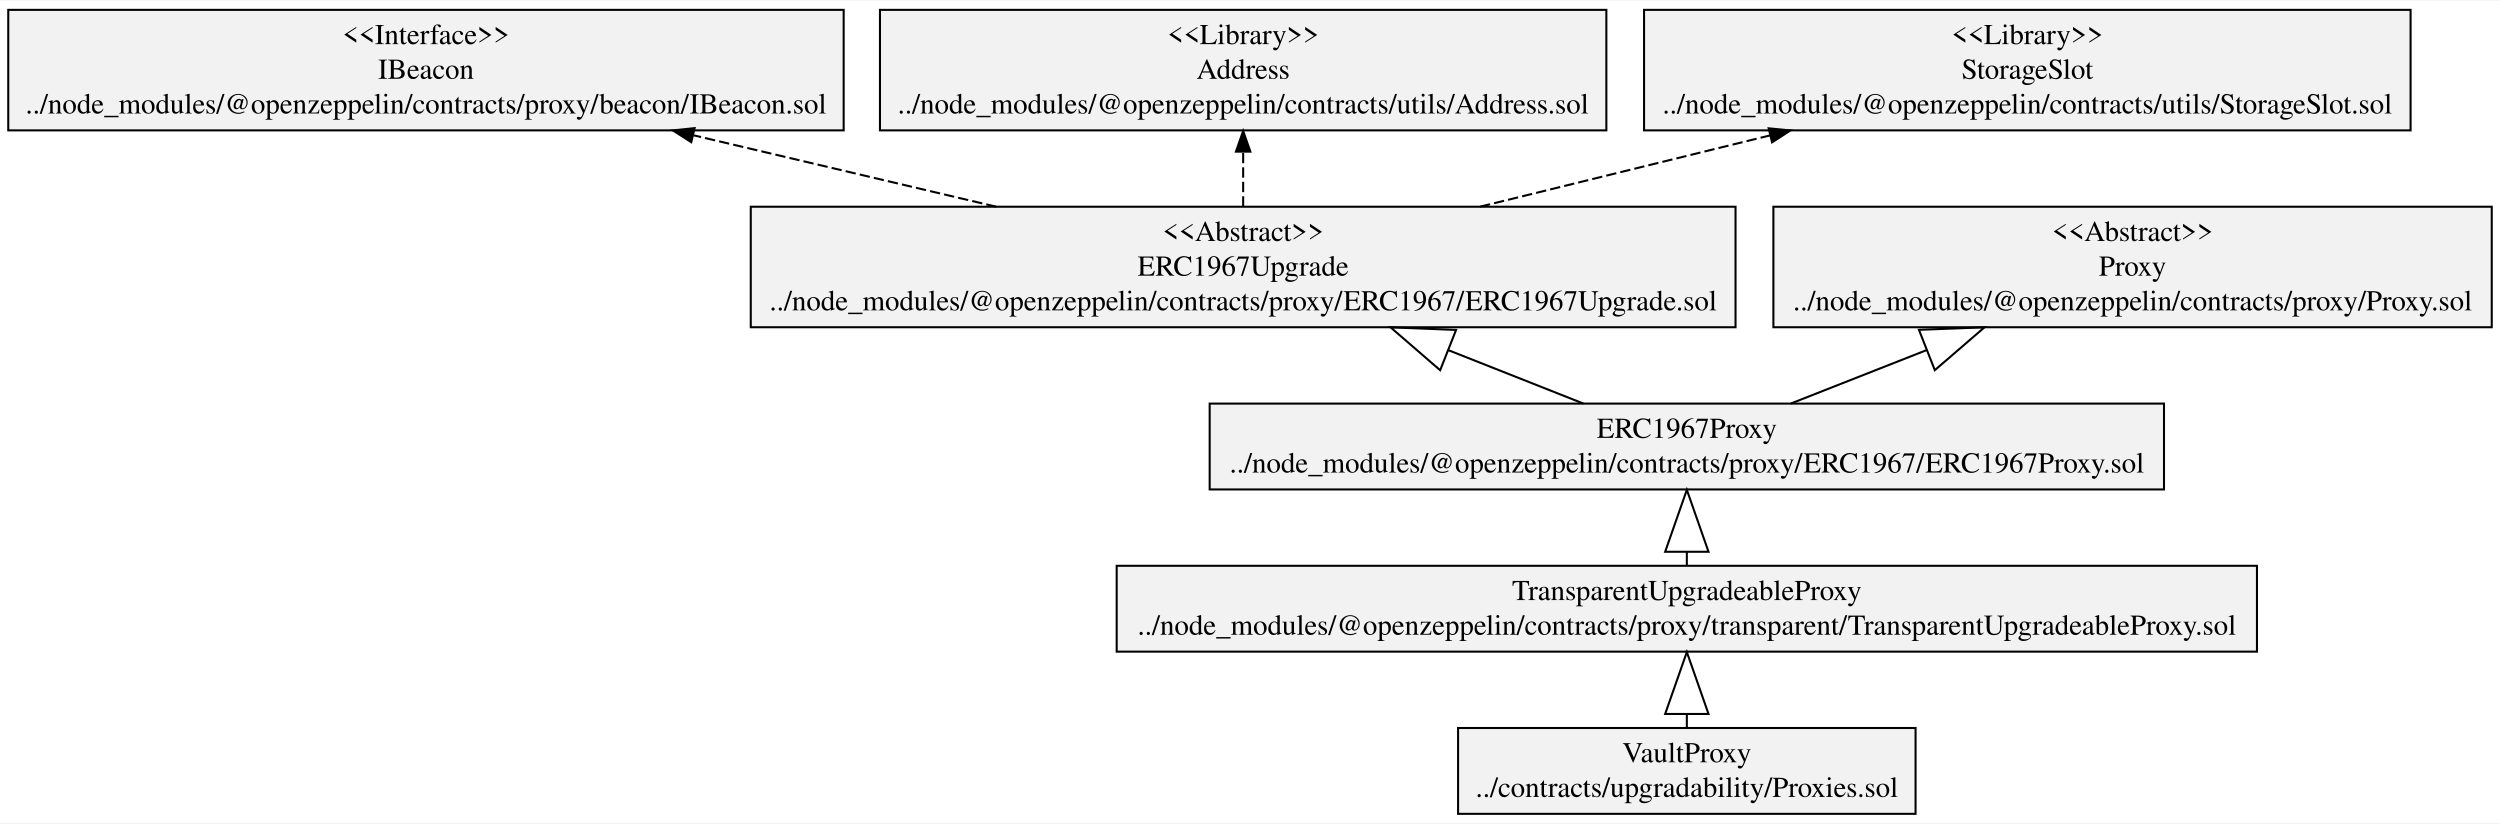
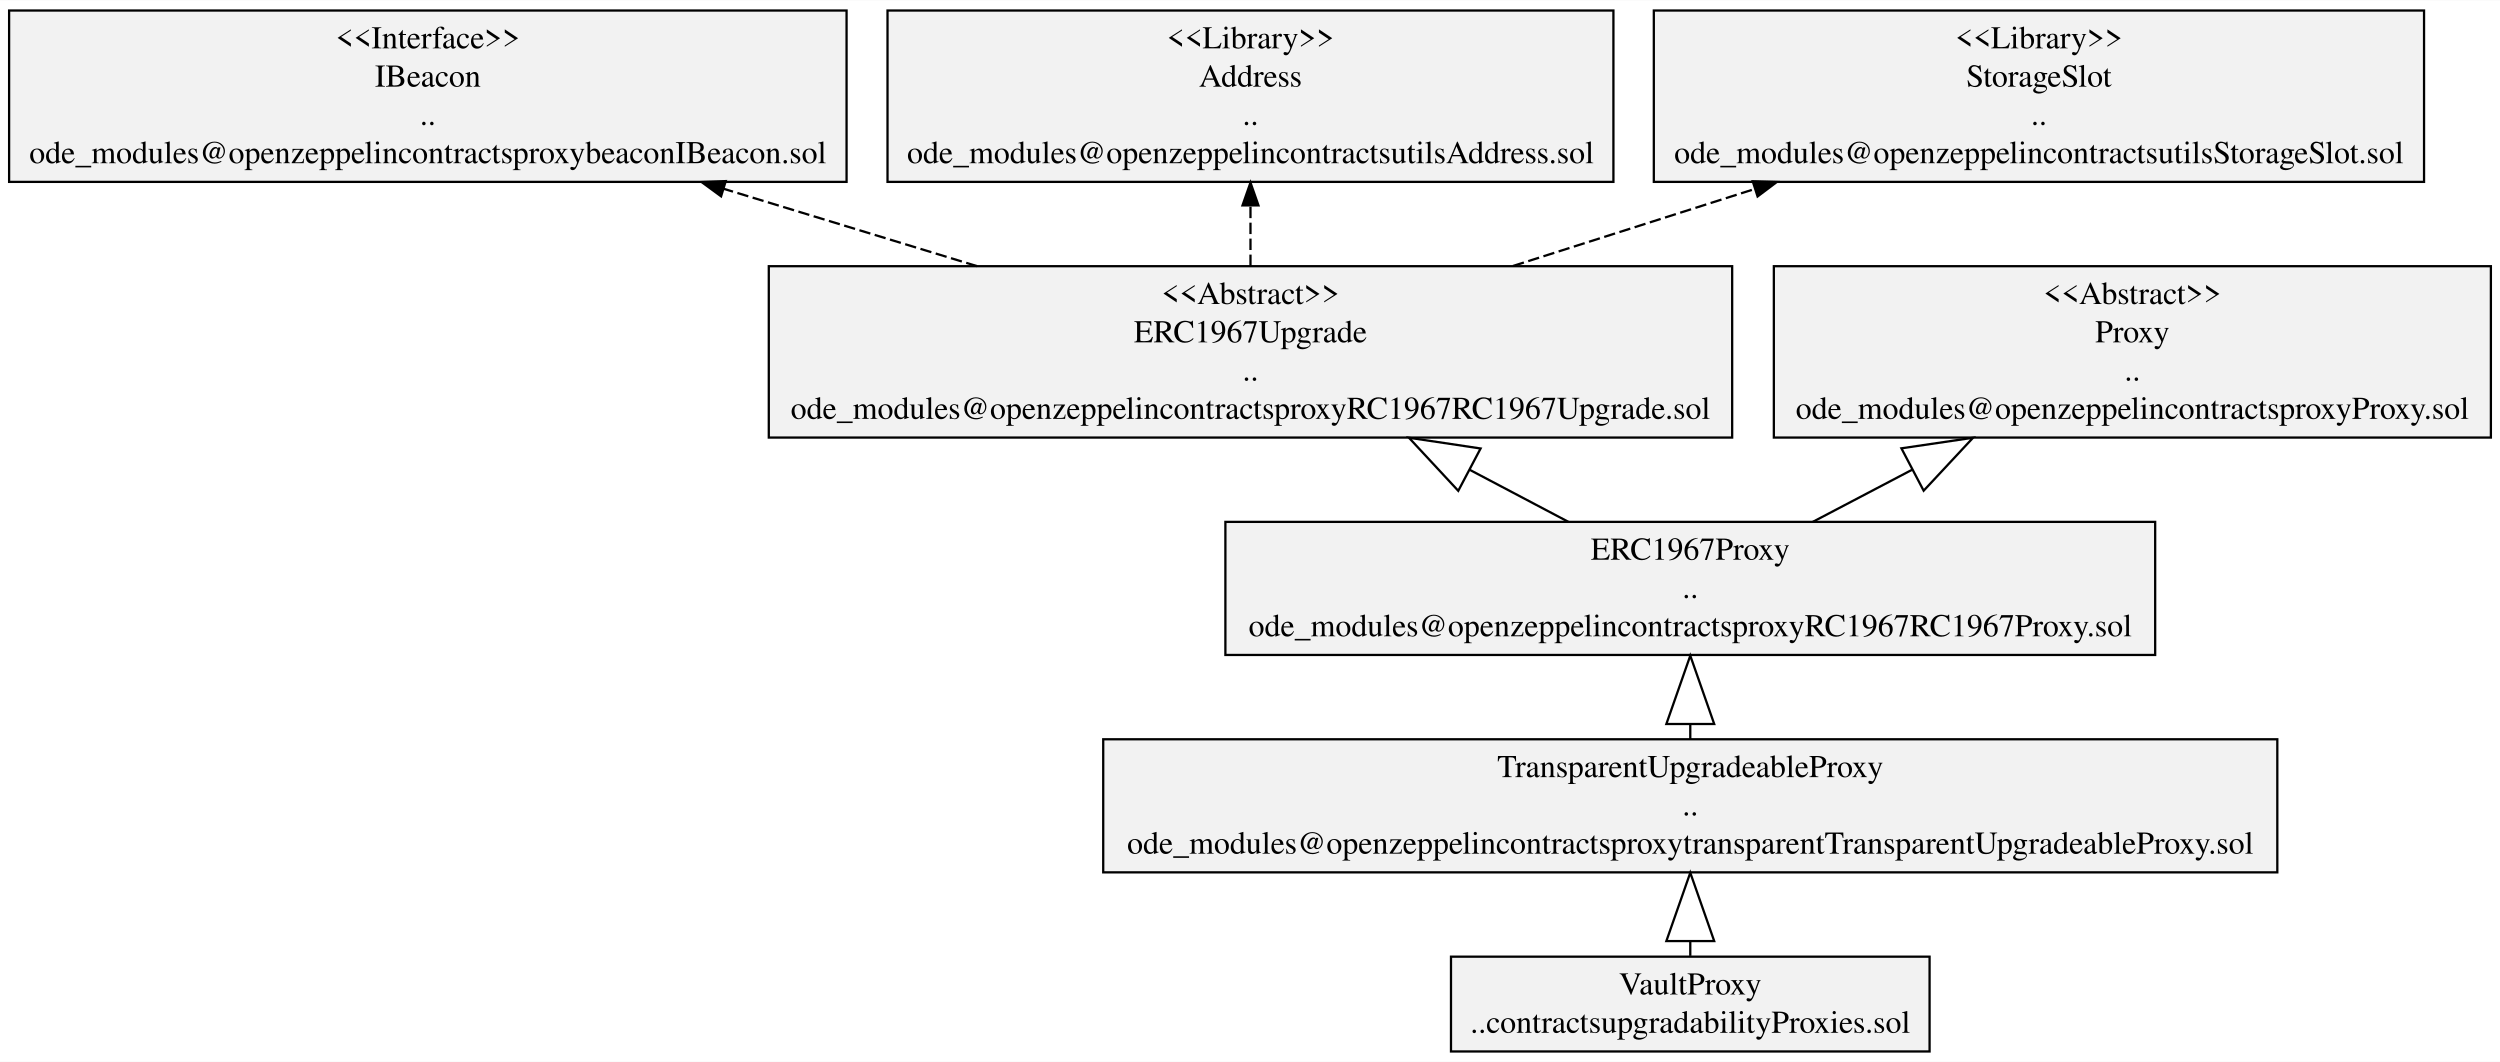
- <svg xmlns="http://www.w3.org/2000/svg" width="1211pt" height="399pt" viewBox="0.00 0.00 1211.47 398.60">
-   <g id="graph0" class="graph" transform="scale(1 1) rotate(0) translate(4 394.6)">
-     <polygon fill="white" stroke="transparent" points="-4,4 -4,-394.6 1207.47,-394.6 1207.47,4 -4,4" />
+ <svg xmlns="http://www.w3.org/2000/svg" width="1097pt" height="466pt" viewBox="0.00 0.00 1097.08 465.80">
+   <g id="graph0" class="graph" transform="scale(1 1) rotate(0) translate(4 461.8)">
+     <polygon fill="white" stroke="transparent" points="-4,4 -4,-461.8 1093.08,-461.8 1093.08,4 -4,4" />
    <g id="node1" class="node">
-       <polygon fill="#f2f2f2" stroke="black" points="702.57,-0.5 702.57,-42.1 924.26,-42.1 924.26,-0.5 702.57,-0.5" />
-       <text text-anchor="middle" x="813.42" y="-25.5" font-family="Times,serif" font-size="14.00">VaultProxy</text>
-       <text text-anchor="middle" x="813.42" y="-8.7" font-family="Times,serif" font-size="14.00">../contracts/upgradability/Proxies.sol</text>
+       <polygon fill="#f2f2f2" stroke="black" points="632.74,-0.5 632.74,-42.1 842.76,-42.1 842.76,-0.5 632.74,-0.5" />
+       <text text-anchor="middle" x="737.75" y="-25.5" font-family="Times,serif" font-size="14.00">VaultProxy</text>
+       <text text-anchor="middle" x="737.75" y="-8.7" font-family="Times,serif" font-size="14.00">..contractsupgradabilityProxies.sol</text>
    </g>
    <g id="node6" class="node">
-       <polygon fill="#f2f2f2" stroke="black" points="537.13,-79.1 537.13,-120.7 1089.7,-120.7 1089.7,-79.1 537.13,-79.1" />
-       <text text-anchor="middle" x="813.42" y="-104.1" font-family="Times,serif" font-size="14.00">TransparentUpgradeableProxy</text>
-       <text text-anchor="middle" x="813.42" y="-87.3" font-family="Times,serif" font-size="14.00">../node_modules/@openzeppelin/contracts/proxy/transparent/TransparentUpgradeableProxy.sol</text>
+       <polygon fill="#f2f2f2" stroke="black" points="480.13,-79.1 480.13,-137.5 995.36,-137.5 995.36,-79.1 480.13,-79.1" />
+       <text text-anchor="middle" x="737.75" y="-120.9" font-family="Times,serif" font-size="14.00">TransparentUpgradeableProxy</text>
+       <text text-anchor="middle" x="737.75" y="-104.1" font-family="Times,serif" font-size="14.00">..</text>
+       <text text-anchor="middle" x="737.75" y="-87.3" font-family="Times,serif" font-size="14.00">ode_modules@openzeppelincontractsproxytransparentTransparentUpgradeableProxy.sol</text>
    </g>
    <g id="edge1" class="edge">
-       <path fill="none" stroke="black" d="M813.42,-42.43C813.42,-44.45 813.42,-46.56 813.42,-48.73" />
-       <polygon fill="none" stroke="black" points="802.92,-48.91 813.42,-78.91 823.92,-48.91 802.92,-48.91" />
+       <path fill="none" stroke="black" d="M737.75,-42.44C737.75,-44.49 737.75,-46.63 737.75,-48.83" />
+       <polygon fill="none" stroke="black" points="727.25,-48.94 737.75,-78.94 748.25,-48.94 727.25,-48.94" />
    </g>
    <g id="node2" class="node">
-       <polygon fill="#f2f2f2" stroke="black" points="582.19,-157.7 582.19,-199.3 1044.65,-199.3 1044.65,-157.7 582.19,-157.7" />
-       <text text-anchor="middle" x="813.42" y="-182.7" font-family="Times,serif" font-size="14.00">ERC1967Proxy</text>
-       <text text-anchor="middle" x="813.42" y="-165.9" font-family="Times,serif" font-size="14.00">../node_modules/@openzeppelin/contracts/proxy/ERC1967/ERC1967Proxy.sol</text>
+       <polygon fill="#f2f2f2" stroke="black" points="533.74,-174.5 533.74,-232.9 941.76,-232.9 941.76,-174.5 533.74,-174.5" />
+       <text text-anchor="middle" x="737.75" y="-216.3" font-family="Times,serif" font-size="14.00">ERC1967Proxy</text>
+       <text text-anchor="middle" x="737.75" y="-199.5" font-family="Times,serif" font-size="14.00">..</text>
+       <text text-anchor="middle" x="737.75" y="-182.7" font-family="Times,serif" font-size="14.00">ode_modules@openzeppelincontractsproxyRC1967RC1967Proxy.sol</text>
    </g>
    <g id="node3" class="node">
-       <polygon fill="#f2f2f2" stroke="black" points="359.81,-236.3 359.81,-294.7 837.02,-294.7 837.02,-236.3 359.81,-236.3" />
-       <text text-anchor="middle" x="598.42" y="-278.1" font-family="Times,serif" font-size="14.00">&lt;&lt;Abstract&gt;&gt;</text>
-       <text text-anchor="middle" x="598.42" y="-261.3" font-family="Times,serif" font-size="14.00">ERC1967Upgrade</text>
-       <text text-anchor="middle" x="598.42" y="-244.5" font-family="Times,serif" font-size="14.00">../node_modules/@openzeppelin/contracts/proxy/ERC1967/ERC1967Upgrade.sol</text>
+       <polygon fill="#f2f2f2" stroke="black" points="333.37,-269.9 333.37,-345.1 756.13,-345.1 756.13,-269.9 333.37,-269.9" />
+       <text text-anchor="middle" x="544.75" y="-328.5" font-family="Times,serif" font-size="14.00">&lt;&lt;Abstract&gt;&gt;</text>
+       <text text-anchor="middle" x="544.75" y="-311.7" font-family="Times,serif" font-size="14.00">ERC1967Upgrade</text>
+       <text text-anchor="middle" x="544.75" y="-294.9" font-family="Times,serif" font-size="14.00">..</text>
+       <text text-anchor="middle" x="544.75" y="-278.1" font-family="Times,serif" font-size="14.00">ode_modules@openzeppelincontractsproxyRC1967RC1967Upgrade.sol</text>
    </g>
    <g id="edge3" class="edge">
-       <path fill="none" stroke="black" d="M763.28,-199.32C743.74,-207.05 720.62,-216.19 697.97,-225.14" />
-       <polygon fill="none" stroke="black" points="693.88,-215.47 669.84,-236.26 701.6,-235 693.88,-215.47" />
+       <path fill="none" stroke="black" d="M684.24,-232.92C670.72,-240.06 655.77,-247.94 640.84,-255.81" />
+       <polygon fill="none" stroke="black" points="635.93,-246.53 614.29,-269.82 645.73,-265.11 635.93,-246.53" />
    </g>
    <g id="node4" class="node">
-       <polygon fill="#f2f2f2" stroke="black" points="855.36,-236.3 855.36,-294.7 1203.47,-294.7 1203.47,-236.3 855.36,-236.3" />
-       <text text-anchor="middle" x="1029.42" y="-278.1" font-family="Times,serif" font-size="14.00">&lt;&lt;Abstract&gt;&gt;</text>
-       <text text-anchor="middle" x="1029.42" y="-261.3" font-family="Times,serif" font-size="14.00">Proxy</text>
-       <text text-anchor="middle" x="1029.42" y="-244.5" font-family="Times,serif" font-size="14.00">../node_modules/@openzeppelin/contracts/proxy/Proxy.sol</text>
+       <polygon fill="#f2f2f2" stroke="black" points="774.42,-269.9 774.42,-345.1 1089.08,-345.1 1089.08,-269.9 774.42,-269.9" />
+       <text text-anchor="middle" x="931.75" y="-328.5" font-family="Times,serif" font-size="14.00">&lt;&lt;Abstract&gt;&gt;</text>
+       <text text-anchor="middle" x="931.75" y="-311.7" font-family="Times,serif" font-size="14.00">Proxy</text>
+       <text text-anchor="middle" x="931.75" y="-294.9" font-family="Times,serif" font-size="14.00">..</text>
+       <text text-anchor="middle" x="931.75" y="-278.1" font-family="Times,serif" font-size="14.00">ode_modules@openzeppelincontractsproxyProxy.sol</text>
    </g>
    <g id="edge2" class="edge">
-       <path fill="none" stroke="black" d="M863.79,-199.32C883.42,-207.05 906.65,-216.19 929.4,-225.14" />
-       <polygon fill="none" stroke="black" points="925.9,-235.05 957.66,-236.26 933.59,-215.51 925.9,-235.05" />
+       <path fill="none" stroke="black" d="M791.53,-232.92C805.13,-240.06 820.15,-247.94 835.15,-255.81" />
+       <polygon fill="none" stroke="black" points="830.4,-265.18 861.84,-269.82 840.16,-246.58 830.4,-265.18" />
    </g>
    <g id="node5" class="node">
-       <polygon fill="#f2f2f2" stroke="black" points="0,-331.7 0,-390.1 404.83,-390.1 404.83,-331.7 0,-331.7" />
-       <text text-anchor="middle" x="202.42" y="-373.5" font-family="Times,serif" font-size="14.00">&lt;&lt;Interface&gt;&gt;</text>
-       <text text-anchor="middle" x="202.42" y="-356.7" font-family="Times,serif" font-size="14.00">IBeacon</text>
-       <text text-anchor="middle" x="202.42" y="-339.9" font-family="Times,serif" font-size="14.00">../node_modules/@openzeppelin/contracts/proxy/beacon/IBeacon.sol</text>
+       <polygon fill="#f2f2f2" stroke="black" points="0,-382.1 0,-457.3 367.5,-457.3 367.5,-382.1 0,-382.1" />
+       <text text-anchor="middle" x="183.75" y="-440.7" font-family="Times,serif" font-size="14.00">&lt;&lt;Interface&gt;&gt;</text>
+       <text text-anchor="middle" x="183.75" y="-423.9" font-family="Times,serif" font-size="14.00">IBeacon</text>
+       <text text-anchor="middle" x="183.75" y="-407.1" font-family="Times,serif" font-size="14.00">..</text>
+       <text text-anchor="middle" x="183.75" y="-390.3" font-family="Times,serif" font-size="14.00">ode_modules@openzeppelincontractsproxybeaconIBeacon.sol</text>
    </g>
    <g id="edge6" class="edge">
-       <path fill="none" stroke="black" stroke-dasharray="5,2" d="M478.8,-294.71C432.46,-305.64 379.29,-318.18 332.04,-329.33" />
-       <polygon fill="black" stroke="black" points="330.98,-325.98 322.05,-331.68 332.59,-332.79 330.98,-325.98" />
+       <path fill="none" stroke="black" stroke-dasharray="5,2" d="M424.79,-345.12C389.1,-356.01 349.84,-368 313.55,-379.08" />
+       <polygon fill="black" stroke="black" points="312.44,-375.76 303.9,-382.02 314.48,-382.45 312.44,-375.76" />
    </g>
    <g id="node7" class="node">
-       <polygon fill="#f2f2f2" stroke="black" points="422.42,-331.7 422.42,-390.1 774.42,-390.1 774.42,-331.7 422.42,-331.7" />
-       <text text-anchor="middle" x="598.42" y="-373.5" font-family="Times,serif" font-size="14.00">&lt;&lt;Library&gt;&gt;</text>
-       <text text-anchor="middle" x="598.42" y="-356.7" font-family="Times,serif" font-size="14.00">Address</text>
-       <text text-anchor="middle" x="598.42" y="-339.9" font-family="Times,serif" font-size="14.00">../node_modules/@openzeppelin/contracts/utils/Address.sol</text>
+       <polygon fill="#f2f2f2" stroke="black" points="385.47,-382.1 385.47,-457.3 704.02,-457.3 704.02,-382.1 385.47,-382.1" />
+       <text text-anchor="middle" x="544.75" y="-440.7" font-family="Times,serif" font-size="14.00">&lt;&lt;Library&gt;&gt;</text>
+       <text text-anchor="middle" x="544.75" y="-423.9" font-family="Times,serif" font-size="14.00">Address</text>
+       <text text-anchor="middle" x="544.75" y="-407.1" font-family="Times,serif" font-size="14.00">..</text>
+       <text text-anchor="middle" x="544.75" y="-390.3" font-family="Times,serif" font-size="14.00">ode_modules@openzeppelincontractsutilsAddress.sol</text>
    </g>
    <g id="edge5" class="edge">
-       <path fill="none" stroke="black" stroke-dasharray="5,2" d="M598.42,-294.78C598.42,-303.11 598.42,-312.38 598.42,-321.25" />
-       <polygon fill="black" stroke="black" points="594.92,-321.4 598.42,-331.4 601.92,-321.4 594.92,-321.4" />
+       <path fill="none" stroke="black" stroke-dasharray="5,2" d="M544.75,-345.2C544.75,-353.66 544.75,-362.77 544.75,-371.6" />
+       <polygon fill="black" stroke="black" points="541.25,-371.79 544.75,-381.79 548.25,-371.79 541.25,-371.79" />
    </g>
    <g id="node8" class="node">
-       <polygon fill="#f2f2f2" stroke="black" points="792.69,-331.7 792.69,-390.1 1164.14,-390.1 1164.14,-331.7 792.69,-331.7" />
-       <text text-anchor="middle" x="978.42" y="-373.5" font-family="Times,serif" font-size="14.00">&lt;&lt;Library&gt;&gt;</text>
-       <text text-anchor="middle" x="978.42" y="-356.7" font-family="Times,serif" font-size="14.00">StorageSlot</text>
-       <text text-anchor="middle" x="978.42" y="-339.9" font-family="Times,serif" font-size="14.00">../node_modules/@openzeppelin/contracts/utils/StorageSlot.sol</text>
+       <polygon fill="#f2f2f2" stroke="black" points="721.75,-382.1 721.75,-457.3 1059.75,-457.3 1059.75,-382.1 721.75,-382.1" />
+       <text text-anchor="middle" x="890.75" y="-440.7" font-family="Times,serif" font-size="14.00">&lt;&lt;Library&gt;&gt;</text>
+       <text text-anchor="middle" x="890.75" y="-423.9" font-family="Times,serif" font-size="14.00">StorageSlot</text>
+       <text text-anchor="middle" x="890.75" y="-407.1" font-family="Times,serif" font-size="14.00">..</text>
+       <text text-anchor="middle" x="890.75" y="-390.3" font-family="Times,serif" font-size="14.00">ode_modules@openzeppelincontractsutilsStorageSlot.sol</text>
    </g>
    <g id="edge4" class="edge">
-       <path fill="none" stroke="black" stroke-dasharray="5,2" d="M713.2,-294.71C757.58,-305.62 808.48,-318.13 853.75,-329.26" />
-       <polygon fill="black" stroke="black" points="853.07,-332.7 863.62,-331.68 854.74,-325.9 853.07,-332.7" />
+       <path fill="none" stroke="black" stroke-dasharray="5,2" d="M659.96,-345.2C694.01,-356.04 731.44,-367.96 766.06,-378.99" />
+       <polygon fill="black" stroke="black" points="765.15,-382.37 775.74,-382.07 767.28,-375.7 765.15,-382.37" />
    </g>
    <g id="edge7" class="edge">
-       <path fill="none" stroke="black" d="M813.42,-121.03C813.42,-123.05 813.42,-125.16 813.42,-127.33" />
-       <polygon fill="none" stroke="black" points="802.92,-127.51 813.42,-157.51 823.92,-127.51 802.92,-127.51" />
+       <path fill="none" stroke="black" d="M737.75,-137.58C737.75,-139.66 737.75,-141.8 737.75,-143.98" />
+       <polygon fill="none" stroke="black" points="727.25,-144.2 737.75,-174.2 748.25,-144.2 727.25,-144.2" />
    </g>
  </g>
</svg>
